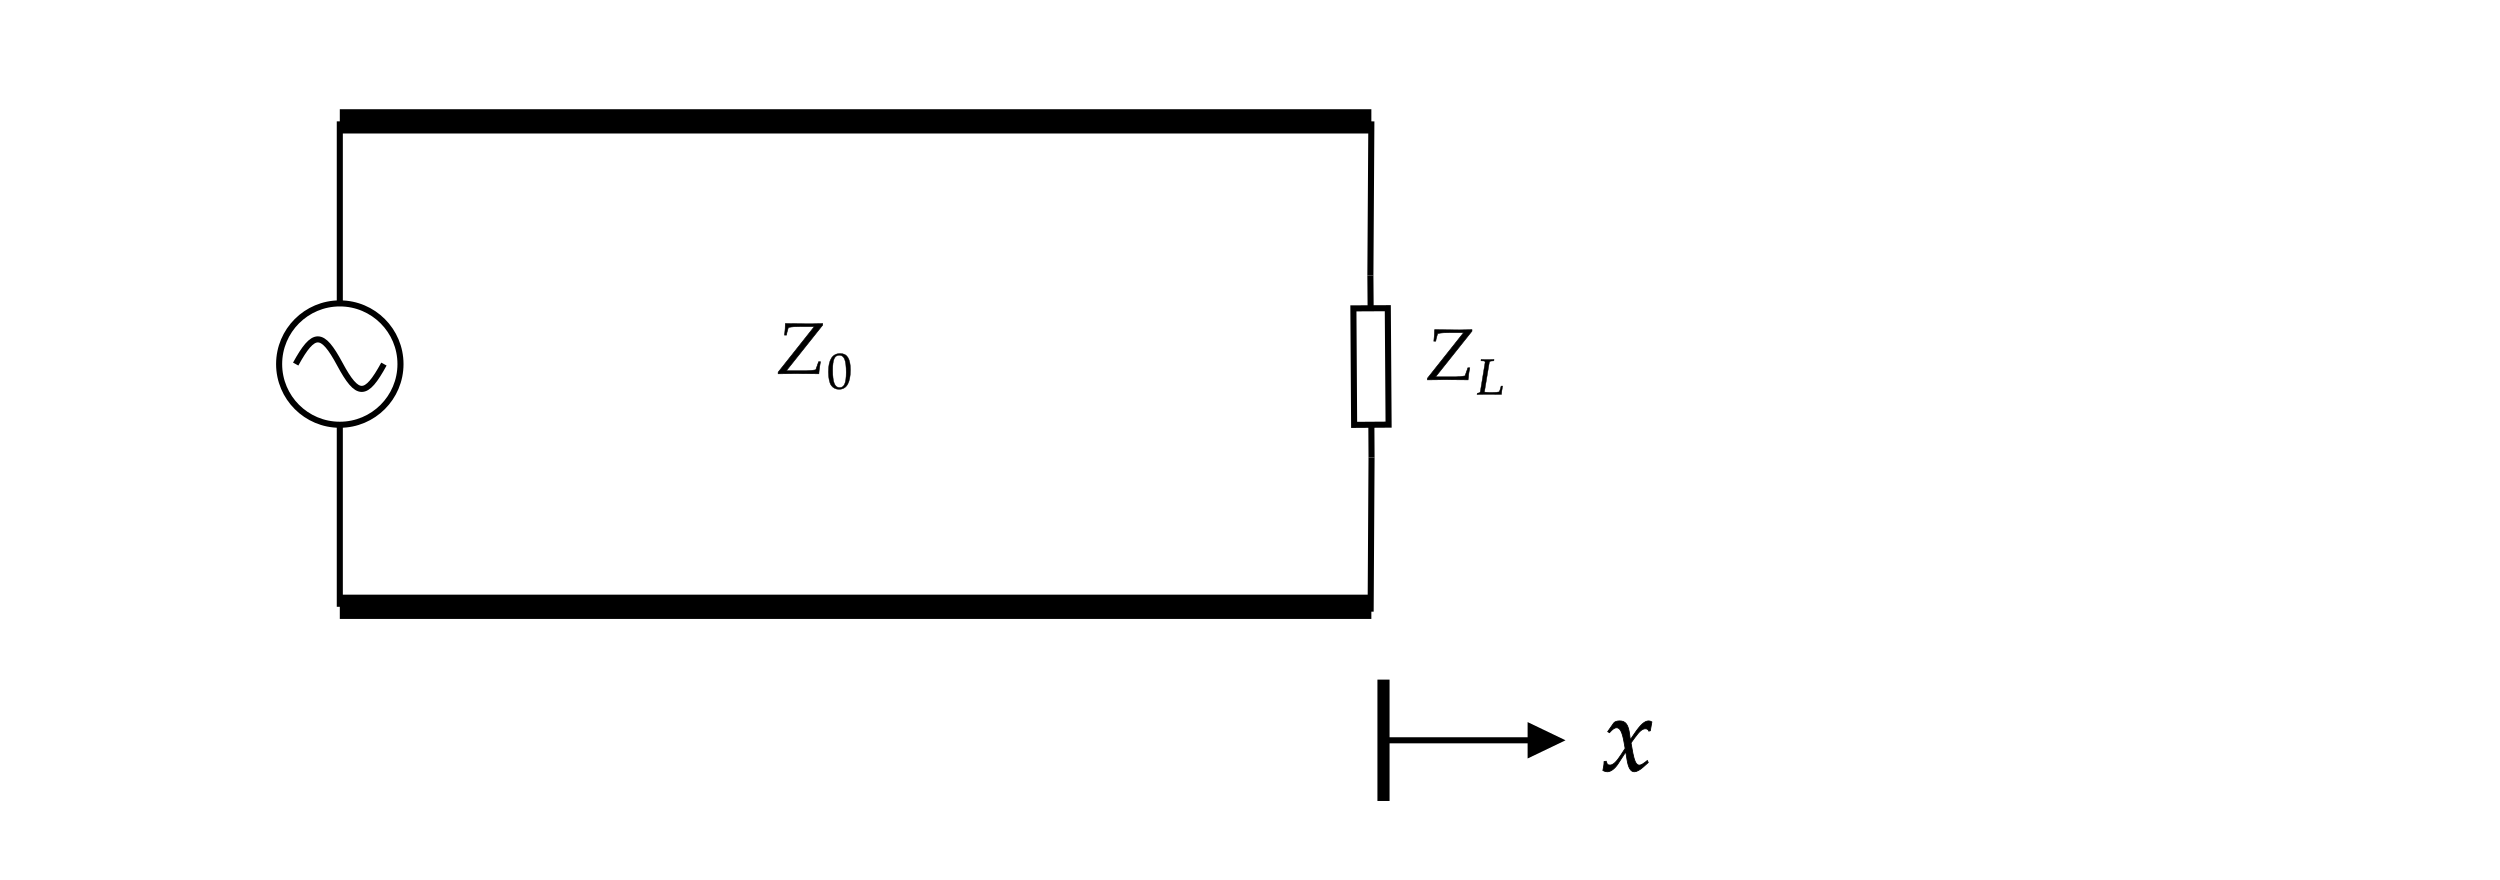
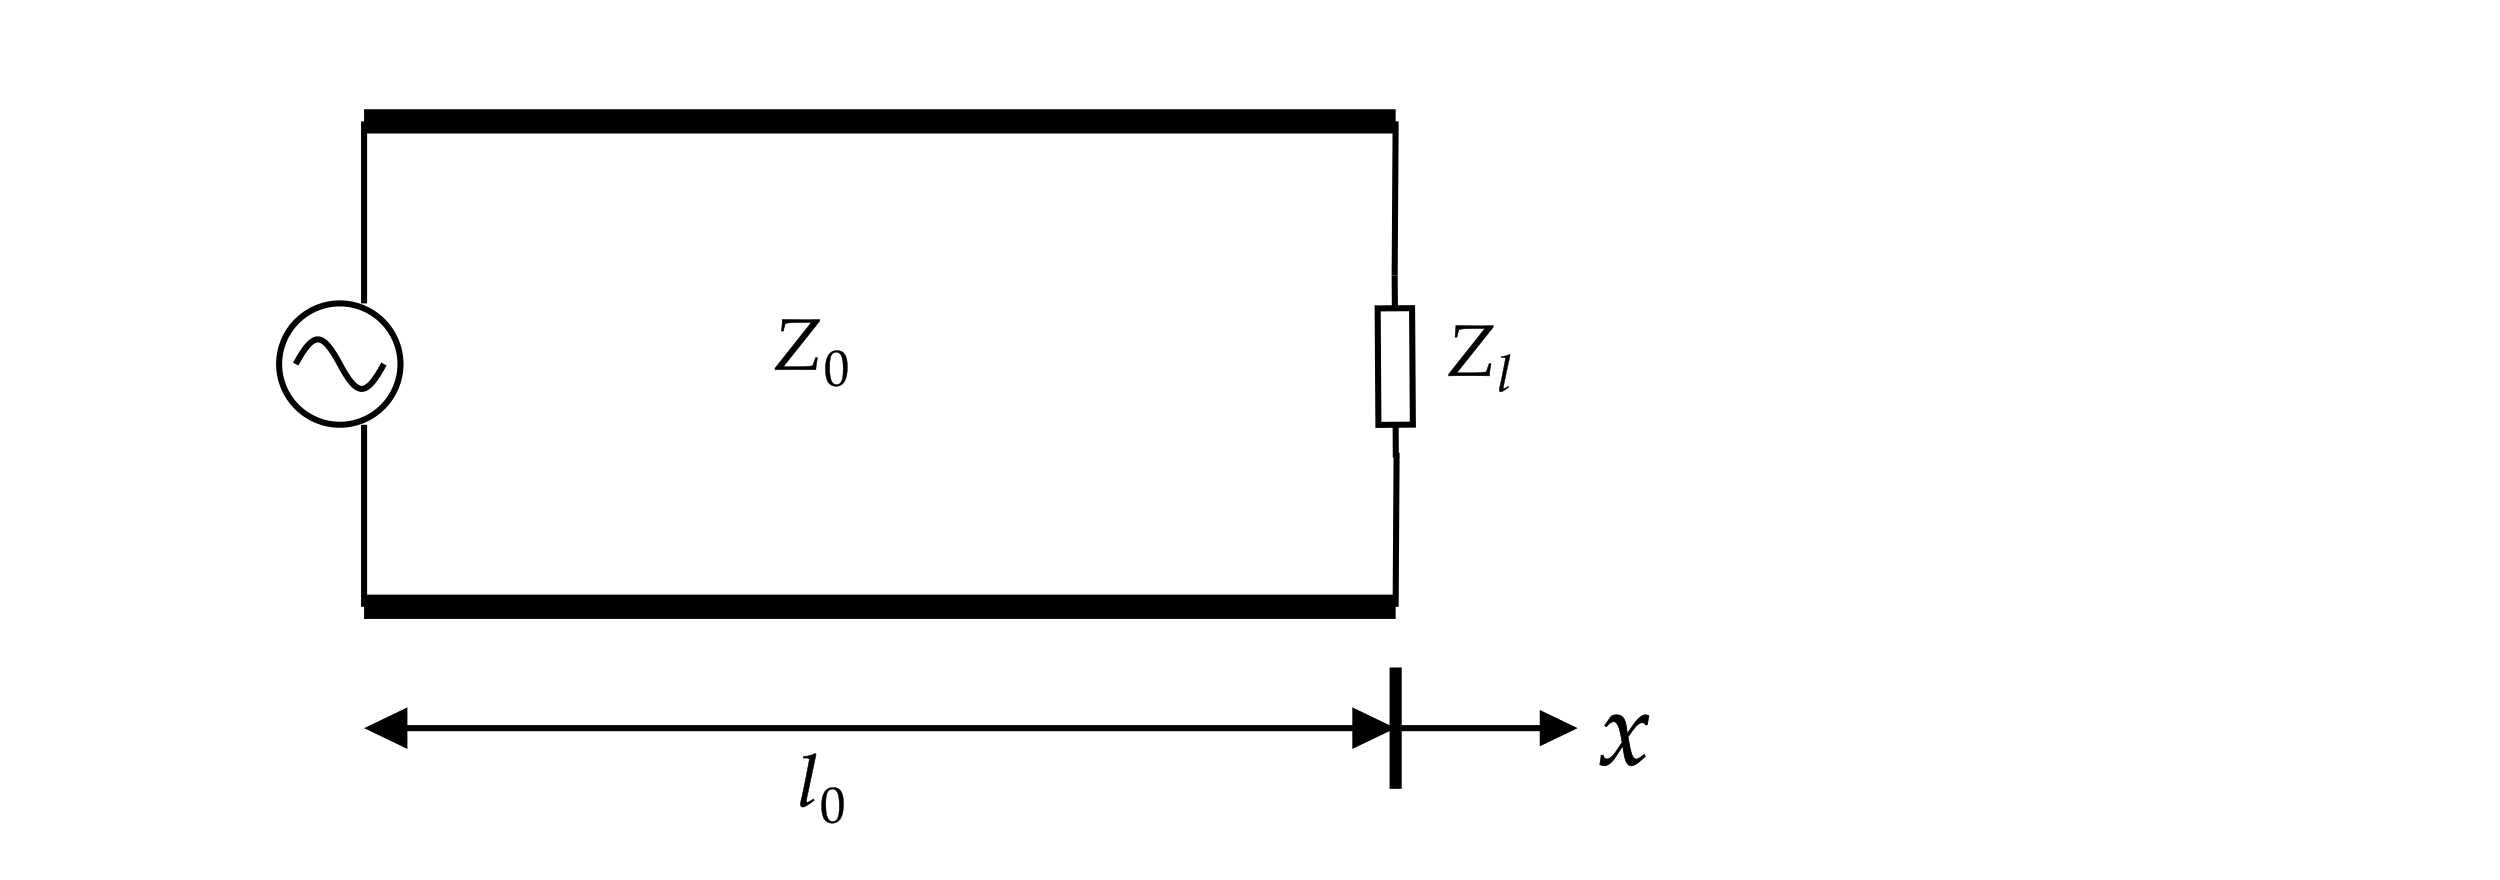
<svg xmlns="http://www.w3.org/2000/svg" x="0" y="0" width="412" height="145" style="         width:412px;         height:145px;         background: transparent;         fill: none; ">
  <svg class="role-diagram-draw-area">
    <g class="shapes-region" style="stroke: black; fill: none;">
      <g class="arrow-line">
-         <path class="connection real" stroke-dasharray="" d="  M56,20 L226,20" style="stroke: rgb(0, 0, 0); stroke-width: 4; fill: none; fill-opacity: 1;" />
+         <path class="connection real" stroke-dasharray="" d="  M60,20 L230,20" style="stroke: rgb(0, 0, 0); stroke-width: 4; fill: none; fill-opacity: 1;" />
      </g>
      <g class="arrow-line">
-         <path class="connection real" stroke-dasharray="" d="  M56,100 L226,100" style="stroke: rgb(0, 0, 0); stroke-width: 4; fill: none; fill-opacity: 1;" />
+         <path class="connection real" stroke-dasharray="" d="  M60,100 L230,100" style="stroke: rgb(0, 0, 0); stroke-width: 4; fill: none; fill-opacity: 1;" />
      </g>
      <g class="arrow-line">
-         <path class="connection real" stroke-dasharray="" d="  M228,122 L255,122" style="stroke: rgb(0, 0, 0); stroke-width: 1; fill: none; fill-opacity: 1;" />
-         <g stroke="none" fill="#000" transform="matrix(-1,1.2246467991473532e-16,-1.2246467991473532e-16,-1,258,122)" style="stroke: none; fill: rgb(0, 0, 0); stroke-width: 1;">
+         <path class="connection real" stroke-dasharray="" d="  M230,120 L257,120" style="stroke: rgb(0, 0, 0); stroke-width: 1; fill: none; fill-opacity: 1;" />
+         <g stroke="none" fill="#000" transform="matrix(-1,1.2246467991473532e-16,-1.2246467991473532e-16,-1,260,120)" style="stroke: none; fill: rgb(0, 0, 0); stroke-width: 1;">
          <path d=" M6.25,-3 L0,0 L6.25,3 Z" />
        </g>
      </g>
      <g class="arrow-line">
-         <path class="connection real" stroke-dasharray="" d="  M228,112 L228,132" style="stroke: rgb(0, 0, 0); stroke-width: 2; fill: none; fill-opacity: 1;" />
+         <path class="connection real" stroke-dasharray="" d="  M230,110 L230,130" style="stroke: rgb(0, 0, 0); stroke-width: 2; fill: none; fill-opacity: 1;" />
      </g>
      <g class="grouped-shape">
        <g class="composite-shape">
          <g class="real" style="stroke-width: 1; stroke: rgb(0, 0, 0); fill: none; fill-opacity: 1;">
            <path d=" M48.73,60 C51.69,54.59 53.08,54.56 56,60 C58.92,65.44 60.29,65.47 63.27,60" style="fill: none;" />
          </g>
        </g>
        <g class="composite-shape">
          <path class="real" d=" M46,60 C46,54.48 50.48,50 56,50 C61.52,50 66,54.48 66,60 C66,65.52 61.52,70 56,70 C50.48,70 46,65.52 46,60 Z" style="stroke-width: 1; stroke: rgb(0, 0, 0); fill: none; fill-opacity: 1;" />
        </g>
      </g>
      <g class="arrow-line">
-         <path class="connection real" stroke-dasharray="" d="  M56,20 L56,50" style="stroke: rgb(0, 0, 0); stroke-width: 1; fill: none; fill-opacity: 1;" />
+         <path class="connection real" stroke-dasharray="" d="  M60,20 L60,50" style="stroke: rgb(0, 0, 0); stroke-width: 1; fill: none; fill-opacity: 1;" />
      </g>
      <g class="arrow-line">
-         <path class="connection real" stroke-dasharray="" d="  M56,70 L56,100" style="stroke: rgb(0, 0, 0); stroke-width: 1; fill: none; fill-opacity: 1;" />
+         <path class="connection real" stroke-dasharray="" d="  M60,70 L60,100" style="stroke: rgb(0, 0, 0); stroke-width: 1; fill: none; fill-opacity: 1;" />
      </g>
      <g class="composite-shape">
        <g class="real" style="stroke-width: 1; stroke: rgb(0, 0, 0); fill: none; fill-opacity: 1;">
-           <path d=" M228.71,50.79 L228.84,69.98 L223.16,70.02 L223.04,50.82 L228.71,50.79 Z" />
-           <path d=" M225.84,45.4 L225.88,50.8" style="fill: none;" />
-           <path d=" M226,70 L226.03,75.4" style="fill: none;" />
+           <path d=" M232.71,50.79 L232.84,69.98 L227.16,70.02 L227.04,50.82 L232.71,50.79 Z" />
+           <path d=" M229.84,45.4 L229.88,50.8" style="fill: none;" />
+           <path d=" M230,70 L230.03,75.4" style="fill: none;" />
        </g>
      </g>
      <g class="arrow-line">
-         <path class="connection real" stroke-dasharray="" d="  M226,20 L225.84,45.4" style="stroke: rgb(0, 0, 0); stroke-width: 1; fill: none; fill-opacity: 1;" />
+         <path class="connection real" stroke-dasharray="" d="  M230,20 L229.84,45.4" style="stroke: rgb(0, 0, 0); stroke-width: 1; fill: none; fill-opacity: 1;" />
      </g>
      <g class="arrow-line">
-         <path class="connection real" stroke-dasharray="" d="  M226.03,75.4 L225.88,100.8" style="stroke: rgb(0, 0, 0); stroke-width: 1; fill: none; fill-opacity: 1;" />
+         <path class="connection real" stroke-dasharray="" d="  M230.16,74.6 L230,100" style="stroke: rgb(0, 0, 0); stroke-width: 1; fill: none; fill-opacity: 1;" />
+       </g>
+       <g class="arrow-line">
+         <path class="connection real" stroke-dasharray="" d="  M63,120 L227,120" style="stroke: rgb(0, 0, 0); stroke-width: 1; fill: none; fill-opacity: 1;" />
+         <g stroke="none" fill="#000" transform="matrix(-1,1.2246467991473532e-16,-1.2246467991473532e-16,-1,230,120)" style="stroke: none; fill: rgb(0, 0, 0); stroke-width: 1;">
+           <path d=" M7.14,-3.43 L0,0 L7.14,3.43 Z" />
+         </g>
+         <g stroke="none" fill="#000" transform="matrix(1,0,0,1,60,120)" style="stroke: none; fill: rgb(0, 0, 0); stroke-width: 1;">
+           <path d=" M7.14,-3.43 L0,0 L7.14,3.43 Z" />
+         </g>
      </g>
      <g />
    </g>
    <g />
    <g />
    <g />
  </svg>
  <svg width="410" height="143" style="width:410px;height:143px;font-family:Asana-Math, Asana;background:transparent;">
    <g>
      <g>
        <g>
-           <g transform="matrix(1,0,0,1,128,61.56669)">
+           <g transform="matrix(1,0,0,1,127.5,60.9)">
            <path transform="matrix(0.0119,0,0,-0.0119,0,0)" d="M20 -3C116 -1 174 0 261 0C339 0 456 -1 517 -2L583 -3C585 38 593 95 606 164L580 164L573 142L541 52C496 43 458 39 414 39L133 39L637 672L637 692L475 689L449 689L120 692C120 645 117 606 109 533L135 533C138 555 144 580 156 619L162 639C218 649 256 652 342 652L522 652L20 19Z" stroke="rgb(0,0,0)" stroke-opacity="1" stroke-width="8" fill="rgb(0,0,0)" fill-opacity="1" />
          </g>
        </g>
        <g>
          <g>
            <g>
              <g>
-                 <g transform="matrix(1,0,0,1,136.2812,63.99669)">
+                 <g transform="matrix(1,0,0,1,135.7812,63.50187)">
                  <path transform="matrix(0.00833,0,0,-0.00833,0,0)" d="M263 689C108 689 29 566 29 324C29 207 50 106 85 57C120 8 176 -20 238 -20C389 -20 465 110 465 366C465 585 400 689 263 689ZM245 654C342 654 381 556 381 316C381 103 343 15 251 15C154 15 113 116 113 360C113 571 150 654 245 654Z" stroke="rgb(0,0,0)" stroke-opacity="1" stroke-width="8" fill="rgb(0,0,0)" fill-opacity="1" />
                </g>
              </g>
            </g>
          </g>
        </g>
      </g>
    </g>
    <g>
      <g>
        <g>
-           <g transform="matrix(1,0,0,1,264,127)">
+           <g transform="matrix(1,0,0,1,263.5,126)">
            <path transform="matrix(0.017,0,0,-0.017,0,0)" d="M9 1C24 -7 40 -11 52 -11C85 -11 124 18 155 65L231 182L242 113C255 28 278 -11 314 -11C336 -11 368 6 400 35L449 79L440 98C404 68 379 53 363 53C348 53 335 63 325 83C316 102 305 139 300 168L282 269L317 318C364 383 391 406 422 406C438 406 450 398 455 383L469 387L484 472C472 479 463 482 454 482C414 482 374 446 312 354L275 299L269 347C257 446 230 482 171 482C145 482 123 474 114 461L56 378L73 368C103 402 123 416 142 416C175 416 197 375 214 277L225 215L185 153C142 86 108 54 80 54C65 54 54 58 52 63L41 91L21 88C21 53 13 27 9 1Z" stroke="rgb(0,0,0)" stroke-opacity="1" stroke-width="8" fill="rgb(0,0,0)" fill-opacity="1" />
          </g>
        </g>
      </g>
    </g>
    <g>
      <g>
        <g>
-           <g transform="matrix(1,0,0,1,235,62.56669)">
+           <g transform="matrix(1,0,0,1,238.5,61.9)">
            <path transform="matrix(0.0119,0,0,-0.0119,0,0)" d="M20 -3C116 -1 174 0 261 0C339 0 456 -1 517 -2L583 -3C585 38 593 95 606 164L580 164L573 142L541 52C496 43 458 39 414 39L133 39L637 672L637 692L475 689L449 689L120 692C120 645 117 606 109 533L135 533C138 555 144 580 156 619L162 639C218 649 256 652 342 652L522 652L20 19Z" stroke="rgb(0,0,0)" stroke-opacity="1" stroke-width="8" fill="rgb(0,0,0)" fill-opacity="1" />
          </g>
        </g>
        <g>
          <g>
            <g>
              <g>
-                 <g transform="matrix(1,0,0,1,243.2812,64.99669)">
-                   <path transform="matrix(0.00833,0,0,-0.00833,0,0)" d="M349 664L352 692L238 689C222 689 204 689 161 690L97 692L94 664L141 662C165 661 176 653 176 635L81 55C77 37 65 30 21 23L16 -3L57 -2C88 -1 150 0 170 0C170 0 467 -1 467 -1C467 -1 500 0 500 0C499 25 510 103 523 165L492 165L475 103C466 71 457 54 448 49C435 44 371 39 304 39C255 39 228 40 162 46C165 64 256 605 256 613C263 651 270 658 307 661Z" stroke="rgb(0,0,0)" stroke-opacity="1" stroke-width="8" fill="rgb(0,0,0)" fill-opacity="1" />
+                 <g transform="matrix(1,0,0,1,246.7812,64.50187)">
+                   <path transform="matrix(0.00833,0,0,-0.00833,0,0)" d="M251 722L239 733C187 707 151 698 79 691L75 670L123 670C147 670 157 663 157 648C157 645 157 640 154 622C143 567 70 182 55 132C42 82 36 52 36 31C36 6 47 -9 66 -9C92 -9 128 12 226 85L216 103L190 86C161 67 139 56 129 56C122 56 116 66 116 76C116 82 117 89 120 104Z" stroke="rgb(0,0,0)" stroke-opacity="1" stroke-width="8" fill="rgb(0,0,0)" fill-opacity="1" />
+                 </g>
+               </g>
+             </g>
+           </g>
+         </g>
+       </g>
+     </g>
+     <g>
+       <g>
+         <g>
+           <g transform="matrix(1,0,0,1,131.5,132.9)">
+             <path transform="matrix(0.0119,0,0,-0.0119,0,0)" d="M251 722L239 733C187 707 151 698 79 691L75 670L123 670C147 670 157 663 157 648C157 645 157 640 154 622C143 567 70 182 55 132C42 82 36 52 36 31C36 6 47 -9 66 -9C92 -9 128 12 226 85L216 103L190 86C161 67 139 56 129 56C122 56 116 66 116 76C116 82 117 89 120 104Z" stroke="rgb(0,0,0)" stroke-opacity="1" stroke-width="8" fill="rgb(0,0,0)" fill-opacity="1" />
+           </g>
+         </g>
+         <g>
+           <g>
+             <g>
+               <g>
+                 <g transform="matrix(1,0,0,1,135.1484,135.5019)">
+                   <path transform="matrix(0.00833,0,0,-0.00833,0,0)" d="M263 689C108 689 29 566 29 324C29 207 50 106 85 57C120 8 176 -20 238 -20C389 -20 465 110 465 366C465 585 400 689 263 689ZM245 654C342 654 381 556 381 316C381 103 343 15 251 15C154 15 113 116 113 360C113 571 150 654 245 654Z" stroke="rgb(0,0,0)" stroke-opacity="1" stroke-width="8" fill="rgb(0,0,0)" fill-opacity="1" />
                </g>
              </g>
            </g>
          </g>
        </g>
      </g>
    </g>
  </svg>
</svg>
